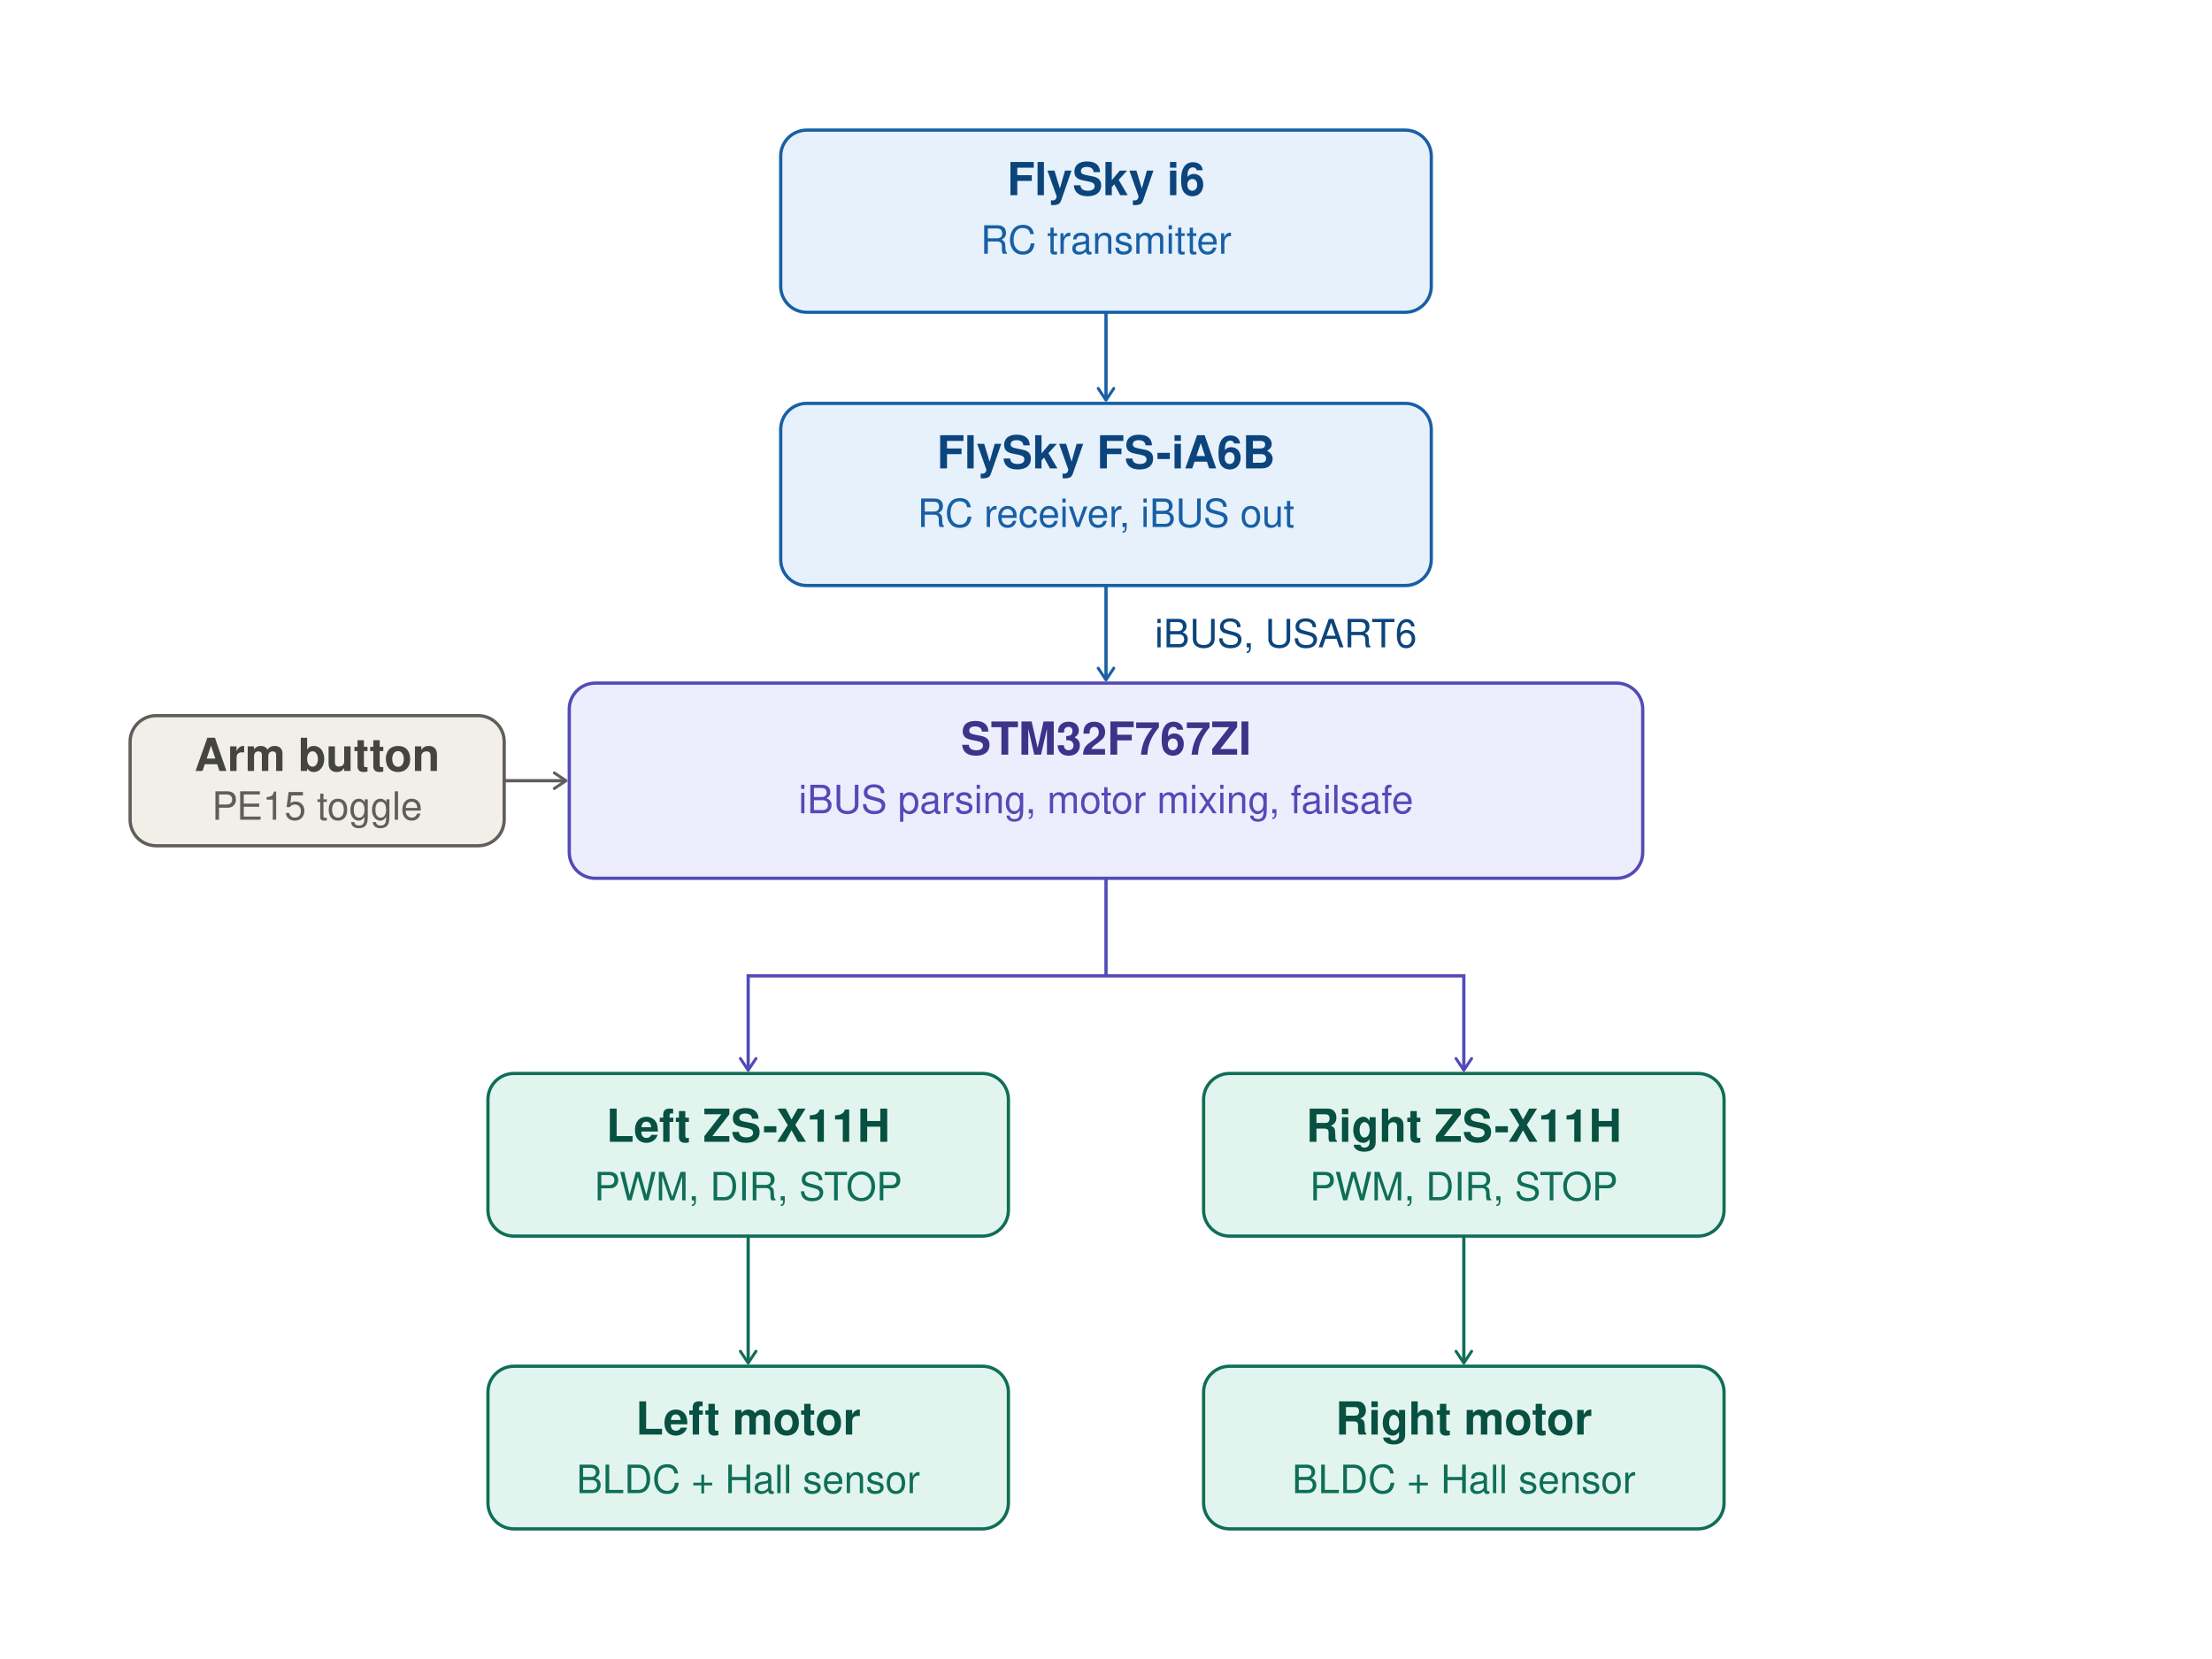
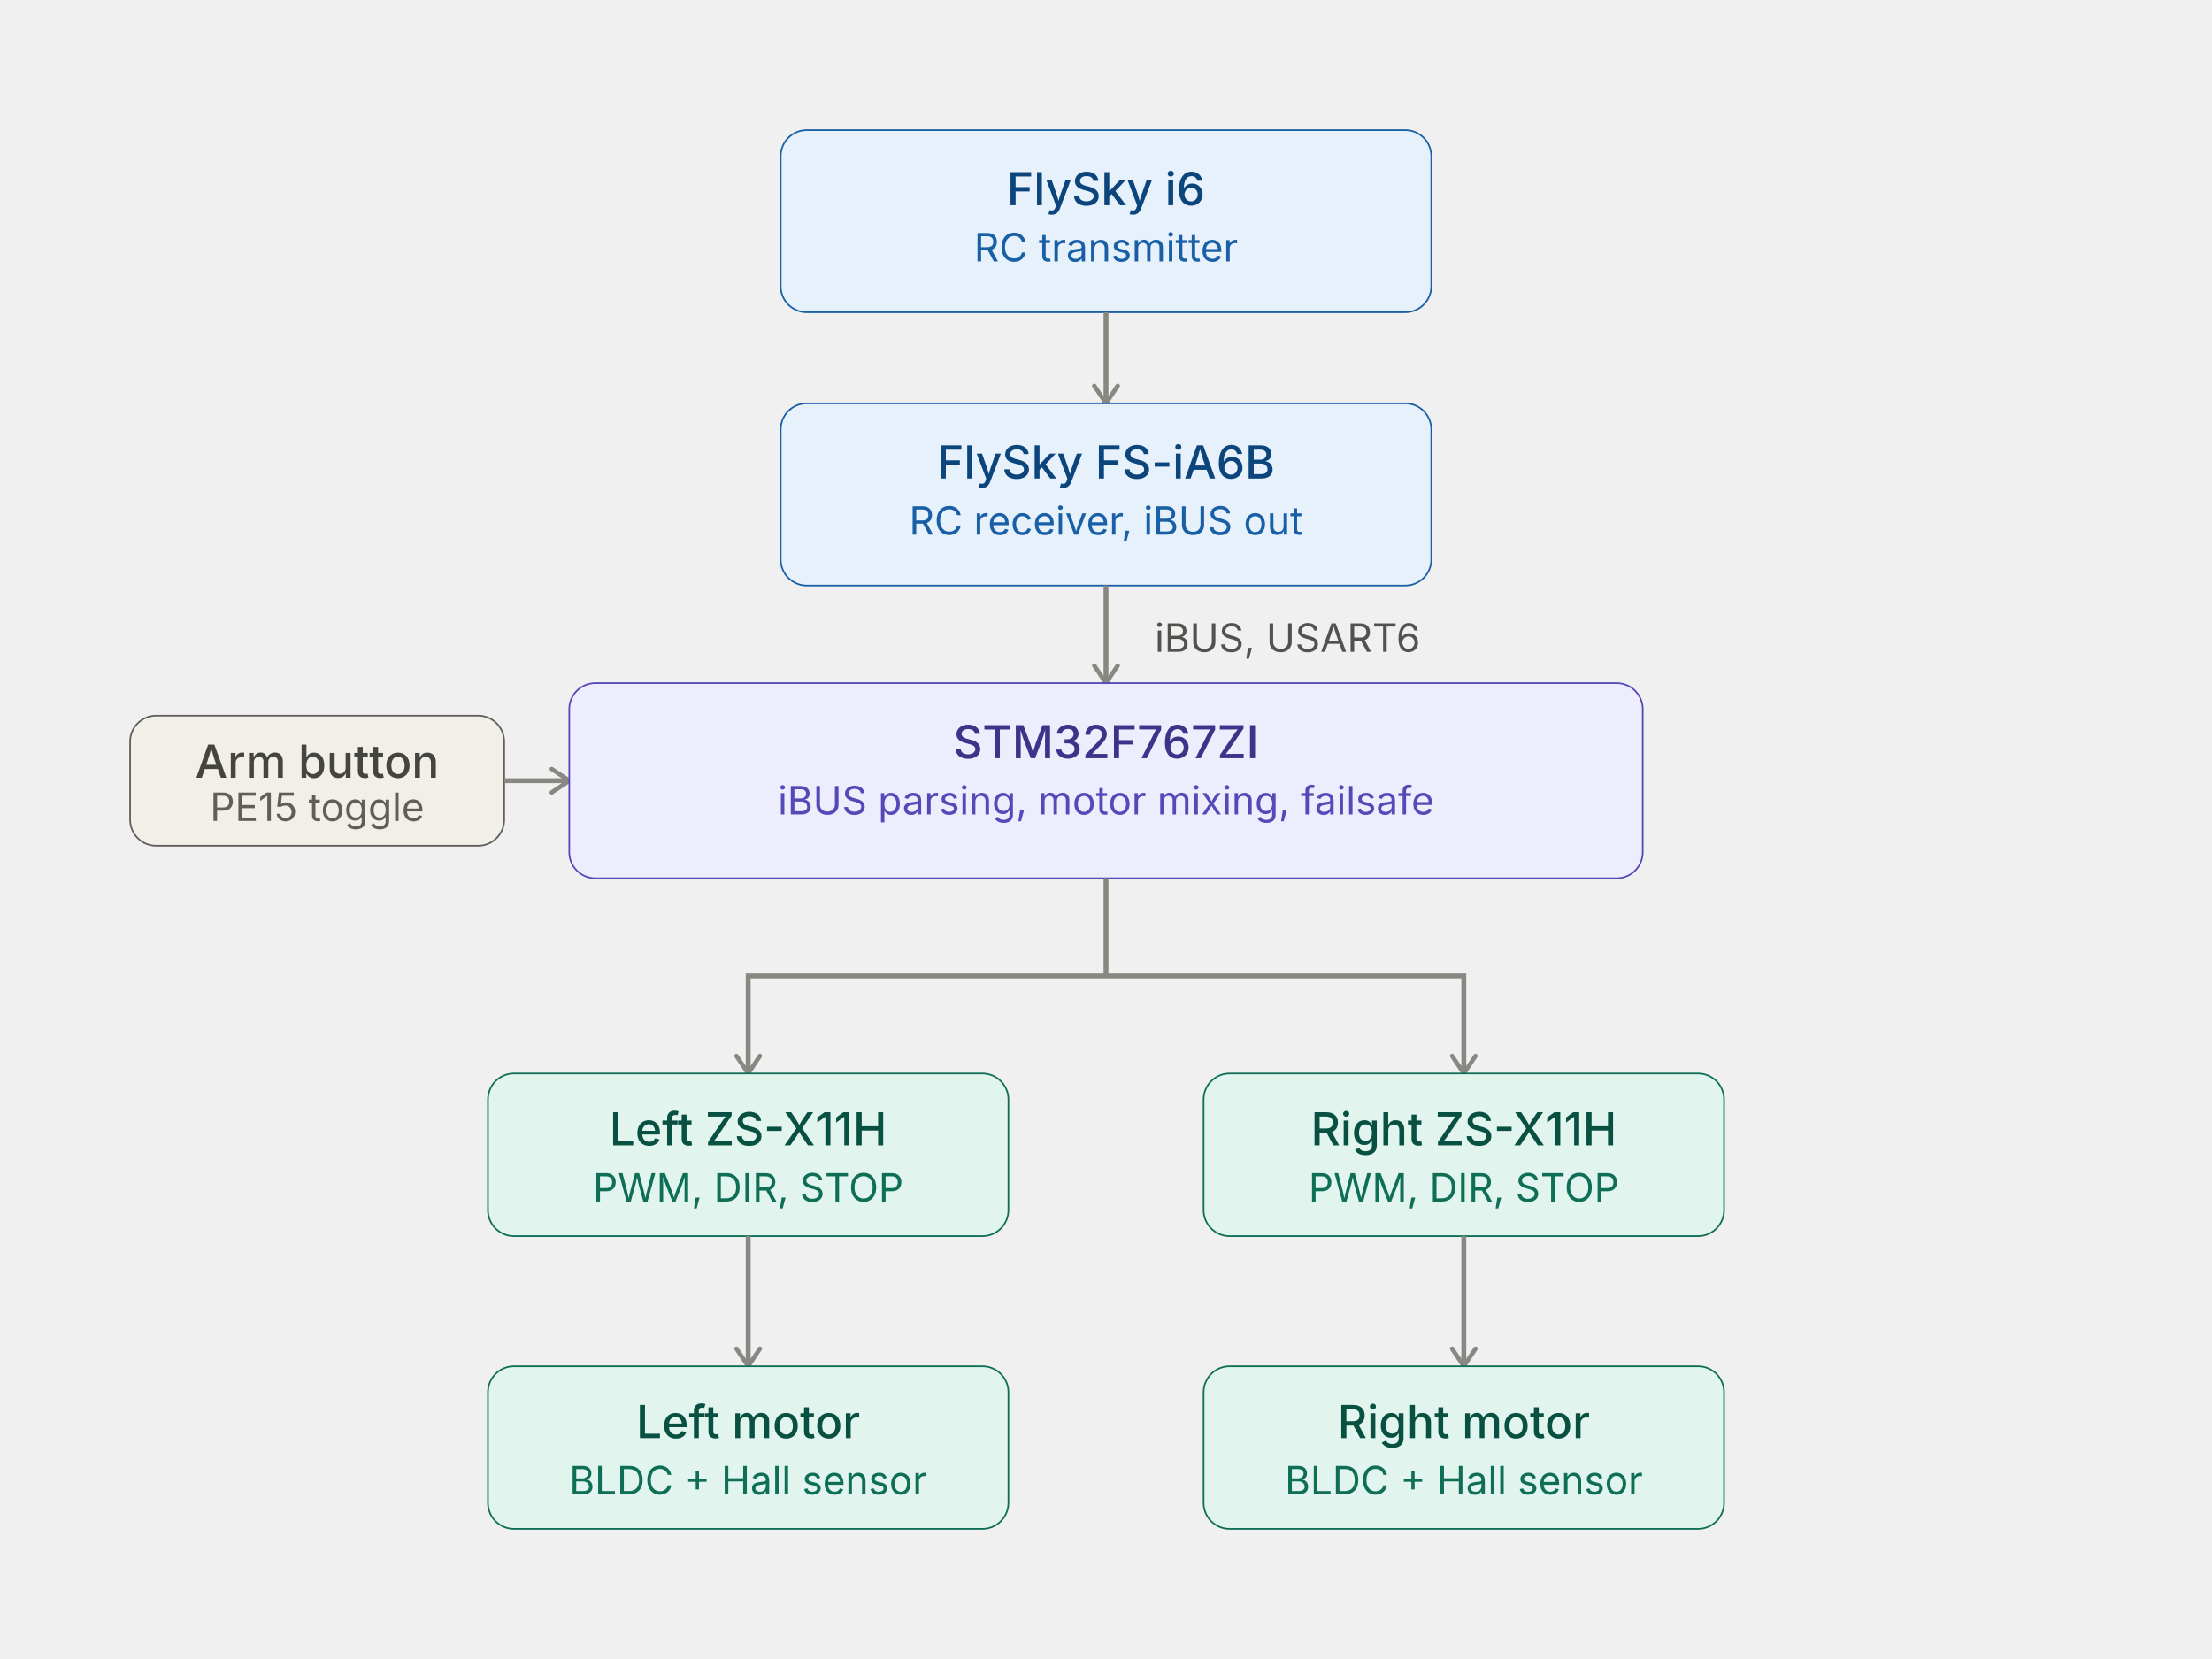
- <svg xmlns="http://www.w3.org/2000/svg" width="680" height="510" viewBox="0 0 680 510" font-family="Helvetica, Arial, sans-serif">
+ <svg xmlns="http://www.w3.org/2000/svg" width="100%" viewBox="0 0 680 510" role="img" style="">
  <defs>
    <marker id="arrow" viewBox="0 0 10 10" refX="8" refY="5" markerWidth="6" markerHeight="6" orient="auto-start-reverse">
-       <path d="M2 1L8 5L2 9" fill="none" stroke="#185FA5" stroke-width="1.5" stroke-linecap="round" stroke-linejoin="round" />
-     </marker>
-     <marker id="arrow-purple" viewBox="0 0 10 10" refX="8" refY="5" markerWidth="6" markerHeight="6" orient="auto-start-reverse">
-       <path d="M2 1L8 5L2 9" fill="none" stroke="#534AB7" stroke-width="1.5" stroke-linecap="round" stroke-linejoin="round" />
-     </marker>
-     <marker id="arrow-gray" viewBox="0 0 10 10" refX="8" refY="5" markerWidth="6" markerHeight="6" orient="auto-start-reverse">
-       <path d="M2 1L8 5L2 9" fill="none" stroke="#5F5E5A" stroke-width="1.5" stroke-linecap="round" stroke-linejoin="round" />
-     </marker>
-     <marker id="arrow-teal" viewBox="0 0 10 10" refX="8" refY="5" markerWidth="6" markerHeight="6" orient="auto-start-reverse">
-       <path d="M2 1L8 5L2 9" fill="none" stroke="#0F6E56" stroke-width="1.5" stroke-linecap="round" stroke-linejoin="round" />
+       <path d="M2 1L8 5L2 9" fill="none" stroke="context-stroke" stroke-width="1.5" stroke-linecap="round" stroke-linejoin="round" />
    </marker>
  </defs>
-   <rect x="0" y="0" width="680" height="510" fill="#ffffff" />
-   <rect x="240" y="40" width="200" height="56" rx="8" fill="#E6F1FB" stroke="#185FA5" stroke-width="1" />
-   <text x="340" y="60" text-anchor="middle" font-size="14" font-weight="600" fill="#0C447C">FlySky i6</text>
-   <text x="340" y="78" text-anchor="middle" font-size="12" fill="#185FA5">RC transmitter</text>
-   <line x1="340" y1="96" x2="340" y2="123" stroke="#185FA5" stroke-width="1" marker-end="url(#arrow)" />
-   <rect x="240" y="124" width="200" height="56" rx="8" fill="#E6F1FB" stroke="#185FA5" stroke-width="1" />
-   <text x="340" y="144" text-anchor="middle" font-size="14" font-weight="600" fill="#0C447C">FlySky FS-iA6B</text>
-   <text x="340" y="162" text-anchor="middle" font-size="12" fill="#185FA5">RC receiver, iBUS out</text>
-   <line x1="340" y1="180" x2="340" y2="209" stroke="#185FA5" stroke-width="1" marker-end="url(#arrow)" />
-   <text x="355" y="199" font-size="12" fill="#0C447C">iBUS, USART6</text>
-   <rect x="40" y="220" width="115" height="40" rx="8" fill="#F1EFE8" stroke="#5F5E5A" stroke-width="1" />
-   <text x="97.5" y="237" text-anchor="middle" font-size="14" font-weight="600" fill="#444441">Arm button</text>
-   <text x="97.5" y="252" text-anchor="middle" font-size="12" fill="#5F5E5A">PE15 toggle</text>
-   <line x1="155" y1="240" x2="174" y2="240" stroke="#5F5E5A" stroke-width="1" marker-end="url(#arrow-gray)" />
-   <rect x="175" y="210" width="330" height="60" rx="8" fill="#EEEDFE" stroke="#534AB7" stroke-width="1" />
-   <text x="340" y="232" text-anchor="middle" font-size="14" font-weight="600" fill="#3C3489">STM32F767ZI</text>
-   <text x="340" y="250" text-anchor="middle" font-size="12" fill="#534AB7">iBUS parsing, motor mixing, failsafe</text>
-   <line x1="340" y1="270" x2="340" y2="300" stroke="#534AB7" stroke-width="1" />
-   <path d="M340,300 L230,300 L230,329" fill="none" stroke="#534AB7" stroke-width="1" marker-end="url(#arrow-purple)" />
-   <path d="M340,300 L450,300 L450,329" fill="none" stroke="#534AB7" stroke-width="1" marker-end="url(#arrow-purple)" />
-   <rect x="150" y="330" width="160" height="50" rx="8" fill="#E1F5EE" stroke="#0F6E56" stroke-width="1" />
-   <text x="230" y="351" text-anchor="middle" font-size="14" font-weight="600" fill="#085041">Left ZS-X11H</text>
-   <text x="230" y="369" text-anchor="middle" font-size="12" fill="#0F6E56">PWM, DIR, STOP</text>
-   <rect x="370" y="330" width="160" height="50" rx="8" fill="#E1F5EE" stroke="#0F6E56" stroke-width="1" />
-   <text x="450" y="351" text-anchor="middle" font-size="14" font-weight="600" fill="#085041">Right ZS-X11H</text>
-   <text x="450" y="369" text-anchor="middle" font-size="12" fill="#0F6E56">PWM, DIR, STOP</text>
-   <line x1="230" y1="380" x2="230" y2="419" stroke="#0F6E56" stroke-width="1" marker-end="url(#arrow-teal)" />
-   <line x1="450" y1="380" x2="450" y2="419" stroke="#0F6E56" stroke-width="1" marker-end="url(#arrow-teal)" />
-   <rect x="150" y="420" width="160" height="50" rx="8" fill="#E1F5EE" stroke="#0F6E56" stroke-width="1" />
-   <text x="230" y="441" text-anchor="middle" font-size="14" font-weight="600" fill="#085041">Left motor</text>
-   <text x="230" y="459" text-anchor="middle" font-size="12" fill="#0F6E56">BLDC + Hall sensor</text>
-   <rect x="370" y="420" width="160" height="50" rx="8" fill="#E1F5EE" stroke="#0F6E56" stroke-width="1" />
-   <text x="450" y="441" text-anchor="middle" font-size="14" font-weight="600" fill="#085041">Right motor</text>
-   <text x="450" y="459" text-anchor="middle" font-size="12" fill="#0F6E56">BLDC + Hall sensor</text>
+   <g style="fill:rgb(0, 0, 0);stroke:none;color:rgb(11, 11, 11);stroke-width:1px;stroke-linecap:butt;stroke-linejoin:miter;opacity:1;font-family:&quot;anthropic-sans&quot;, -apple-system, BlinkMacSystemFont, &quot;Segoe UI&quot;, sans-serif;font-size:16px;font-weight:400;text-anchor:start;dominant-baseline:auto">
+     <rect x="240" y="40" width="200" height="56" rx="8" stroke-width="0.5" style="fill:rgb(230, 241, 251);stroke:rgb(24, 95, 165);color:rgb(11, 11, 11);stroke-width:0.5px;stroke-linecap:butt;stroke-linejoin:miter;opacity:1;font-family:&quot;anthropic-sans&quot;, -apple-system, BlinkMacSystemFont, &quot;Segoe UI&quot;, sans-serif;font-size:16px;font-weight:400;text-anchor:start;dominant-baseline:auto" />
+     <text x="340" y="58" text-anchor="middle" dominant-baseline="central" style="fill:rgb(12, 68, 124);stroke:none;color:rgb(11, 11, 11);stroke-width:1px;stroke-linecap:butt;stroke-linejoin:miter;opacity:1;font-family:&quot;anthropic-sans&quot;, -apple-system, BlinkMacSystemFont, &quot;Segoe UI&quot;, sans-serif;font-size:14px;font-weight:500;text-anchor:middle;dominant-baseline:central">FlySky i6</text>
+     <text x="340" y="76" text-anchor="middle" dominant-baseline="central" style="fill:rgb(24, 95, 165);stroke:none;color:rgb(11, 11, 11);stroke-width:1px;stroke-linecap:butt;stroke-linejoin:miter;opacity:1;font-family:&quot;anthropic-sans&quot;, -apple-system, BlinkMacSystemFont, &quot;Segoe UI&quot;, sans-serif;font-size:12px;font-weight:400;text-anchor:middle;dominant-baseline:central">RC transmitter</text>
+   </g>
+   <line x1="340" y1="96" x2="340" y2="124" marker-end="url(#arrow)" style="fill:none;stroke:rgb(137, 135, 129);color:rgb(11, 11, 11);stroke-width:1.5px;stroke-linecap:butt;stroke-linejoin:miter;opacity:1;font-family:&quot;anthropic-sans&quot;, -apple-system, BlinkMacSystemFont, &quot;Segoe UI&quot;, sans-serif;font-size:16px;font-weight:400;text-anchor:start;dominant-baseline:auto" />
+   <g style="fill:rgb(0, 0, 0);stroke:none;color:rgb(11, 11, 11);stroke-width:1px;stroke-linecap:butt;stroke-linejoin:miter;opacity:1;font-family:&quot;anthropic-sans&quot;, -apple-system, BlinkMacSystemFont, &quot;Segoe UI&quot;, sans-serif;font-size:16px;font-weight:400;text-anchor:start;dominant-baseline:auto">
+     <rect x="240" y="124" width="200" height="56" rx="8" stroke-width="0.5" style="fill:rgb(230, 241, 251);stroke:rgb(24, 95, 165);color:rgb(11, 11, 11);stroke-width:0.5px;stroke-linecap:butt;stroke-linejoin:miter;opacity:1;font-family:&quot;anthropic-sans&quot;, -apple-system, BlinkMacSystemFont, &quot;Segoe UI&quot;, sans-serif;font-size:16px;font-weight:400;text-anchor:start;dominant-baseline:auto" />
+     <text x="340" y="142" text-anchor="middle" dominant-baseline="central" style="fill:rgb(12, 68, 124);stroke:none;color:rgb(11, 11, 11);stroke-width:1px;stroke-linecap:butt;stroke-linejoin:miter;opacity:1;font-family:&quot;anthropic-sans&quot;, -apple-system, BlinkMacSystemFont, &quot;Segoe UI&quot;, sans-serif;font-size:14px;font-weight:500;text-anchor:middle;dominant-baseline:central">FlySky FS-iA6B</text>
+     <text x="340" y="160" text-anchor="middle" dominant-baseline="central" style="fill:rgb(24, 95, 165);stroke:none;color:rgb(11, 11, 11);stroke-width:1px;stroke-linecap:butt;stroke-linejoin:miter;opacity:1;font-family:&quot;anthropic-sans&quot;, -apple-system, BlinkMacSystemFont, &quot;Segoe UI&quot;, sans-serif;font-size:12px;font-weight:400;text-anchor:middle;dominant-baseline:central">RC receiver, iBUS out</text>
+   </g>
+   <line x1="340" y1="180" x2="340" y2="210" marker-end="url(#arrow)" style="fill:none;stroke:rgb(137, 135, 129);color:rgb(11, 11, 11);stroke-width:1.5px;stroke-linecap:butt;stroke-linejoin:miter;opacity:1;font-family:&quot;anthropic-sans&quot;, -apple-system, BlinkMacSystemFont, &quot;Segoe UI&quot;, sans-serif;font-size:16px;font-weight:400;text-anchor:start;dominant-baseline:auto" />
+   <text x="355" y="196" dominant-baseline="central" style="fill:rgb(82, 81, 78);stroke:none;color:rgb(11, 11, 11);stroke-width:1px;stroke-linecap:butt;stroke-linejoin:miter;opacity:1;font-family:&quot;anthropic-sans&quot;, -apple-system, BlinkMacSystemFont, &quot;Segoe UI&quot;, sans-serif;font-size:12px;font-weight:400;text-anchor:start;dominant-baseline:central">iBUS, USART6</text>
+   <g style="fill:rgb(0, 0, 0);stroke:none;color:rgb(11, 11, 11);stroke-width:1px;stroke-linecap:butt;stroke-linejoin:miter;opacity:1;font-family:&quot;anthropic-sans&quot;, -apple-system, BlinkMacSystemFont, &quot;Segoe UI&quot;, sans-serif;font-size:16px;font-weight:400;text-anchor:start;dominant-baseline:auto">
+     <rect x="40" y="220" width="115" height="40" rx="8" stroke-width="0.5" style="fill:rgb(241, 239, 232);stroke:rgb(95, 94, 90);color:rgb(11, 11, 11);stroke-width:0.5px;stroke-linecap:butt;stroke-linejoin:miter;opacity:1;font-family:&quot;anthropic-sans&quot;, -apple-system, BlinkMacSystemFont, &quot;Segoe UI&quot;, sans-serif;font-size:16px;font-weight:400;text-anchor:start;dominant-baseline:auto" />
+     <text x="97.5" y="234" text-anchor="middle" dominant-baseline="central" style="fill:rgb(68, 68, 65);stroke:none;color:rgb(11, 11, 11);stroke-width:1px;stroke-linecap:butt;stroke-linejoin:miter;opacity:1;font-family:&quot;anthropic-sans&quot;, -apple-system, BlinkMacSystemFont, &quot;Segoe UI&quot;, sans-serif;font-size:14px;font-weight:500;text-anchor:middle;dominant-baseline:central">Arm button</text>
+     <text x="97.5" y="248" text-anchor="middle" dominant-baseline="central" style="fill:rgb(95, 94, 90);stroke:none;color:rgb(11, 11, 11);stroke-width:1px;stroke-linecap:butt;stroke-linejoin:miter;opacity:1;font-family:&quot;anthropic-sans&quot;, -apple-system, BlinkMacSystemFont, &quot;Segoe UI&quot;, sans-serif;font-size:12px;font-weight:400;text-anchor:middle;dominant-baseline:central">PE15 toggle</text>
+   </g>
+   <line x1="155" y1="240" x2="175" y2="240" marker-end="url(#arrow)" style="fill:none;stroke:rgb(137, 135, 129);color:rgb(11, 11, 11);stroke-width:1.5px;stroke-linecap:butt;stroke-linejoin:miter;opacity:1;font-family:&quot;anthropic-sans&quot;, -apple-system, BlinkMacSystemFont, &quot;Segoe UI&quot;, sans-serif;font-size:16px;font-weight:400;text-anchor:start;dominant-baseline:auto" />
+   <g style="fill:rgb(0, 0, 0);stroke:none;color:rgb(11, 11, 11);stroke-width:1px;stroke-linecap:butt;stroke-linejoin:miter;opacity:1;font-family:&quot;anthropic-sans&quot;, -apple-system, BlinkMacSystemFont, &quot;Segoe UI&quot;, sans-serif;font-size:16px;font-weight:400;text-anchor:start;dominant-baseline:auto">
+     <rect x="175" y="210" width="330" height="60" rx="8" stroke-width="0.5" style="fill:rgb(238, 237, 254);stroke:rgb(83, 74, 183);color:rgb(11, 11, 11);stroke-width:0.5px;stroke-linecap:butt;stroke-linejoin:miter;opacity:1;font-family:&quot;anthropic-sans&quot;, -apple-system, BlinkMacSystemFont, &quot;Segoe UI&quot;, sans-serif;font-size:16px;font-weight:400;text-anchor:start;dominant-baseline:auto" />
+     <text x="340" y="228" text-anchor="middle" dominant-baseline="central" style="fill:rgb(60, 52, 137);stroke:none;color:rgb(11, 11, 11);stroke-width:1px;stroke-linecap:butt;stroke-linejoin:miter;opacity:1;font-family:&quot;anthropic-sans&quot;, -apple-system, BlinkMacSystemFont, &quot;Segoe UI&quot;, sans-serif;font-size:14px;font-weight:500;text-anchor:middle;dominant-baseline:central">STM32F767ZI</text>
+     <text x="340" y="246" text-anchor="middle" dominant-baseline="central" style="fill:rgb(83, 74, 183);stroke:none;color:rgb(11, 11, 11);stroke-width:1px;stroke-linecap:butt;stroke-linejoin:miter;opacity:1;font-family:&quot;anthropic-sans&quot;, -apple-system, BlinkMacSystemFont, &quot;Segoe UI&quot;, sans-serif;font-size:12px;font-weight:400;text-anchor:middle;dominant-baseline:central">iBUS parsing, motor mixing, failsafe</text>
+   </g>
+   <line x1="340" y1="270" x2="340" y2="300" style="fill:none;stroke:rgb(137, 135, 129);color:rgb(11, 11, 11);stroke-width:1.5px;stroke-linecap:butt;stroke-linejoin:miter;opacity:1;font-family:&quot;anthropic-sans&quot;, -apple-system, BlinkMacSystemFont, &quot;Segoe UI&quot;, sans-serif;font-size:16px;font-weight:400;text-anchor:start;dominant-baseline:auto" />
+   <path d="M340,300 L230,300 L230,330" fill="none" marker-end="url(#arrow)" style="fill:none;stroke:rgb(137, 135, 129);color:rgb(11, 11, 11);stroke-width:1.5px;stroke-linecap:butt;stroke-linejoin:miter;opacity:1;font-family:&quot;anthropic-sans&quot;, -apple-system, BlinkMacSystemFont, &quot;Segoe UI&quot;, sans-serif;font-size:16px;font-weight:400;text-anchor:start;dominant-baseline:auto" />
+   <path d="M340,300 L450,300 L450,330" fill="none" marker-end="url(#arrow)" style="fill:none;stroke:rgb(137, 135, 129);color:rgb(11, 11, 11);stroke-width:1.5px;stroke-linecap:butt;stroke-linejoin:miter;opacity:1;font-family:&quot;anthropic-sans&quot;, -apple-system, BlinkMacSystemFont, &quot;Segoe UI&quot;, sans-serif;font-size:16px;font-weight:400;text-anchor:start;dominant-baseline:auto" />
+   <g style="fill:rgb(0, 0, 0);stroke:none;color:rgb(11, 11, 11);stroke-width:1px;stroke-linecap:butt;stroke-linejoin:miter;opacity:1;font-family:&quot;anthropic-sans&quot;, -apple-system, BlinkMacSystemFont, &quot;Segoe UI&quot;, sans-serif;font-size:16px;font-weight:400;text-anchor:start;dominant-baseline:auto">
+     <rect x="150" y="330" width="160" height="50" rx="8" stroke-width="0.5" style="fill:rgb(225, 245, 238);stroke:rgb(15, 110, 86);color:rgb(11, 11, 11);stroke-width:0.5px;stroke-linecap:butt;stroke-linejoin:miter;opacity:1;font-family:&quot;anthropic-sans&quot;, -apple-system, BlinkMacSystemFont, &quot;Segoe UI&quot;, sans-serif;font-size:16px;font-weight:400;text-anchor:start;dominant-baseline:auto" />
+     <text x="230" y="347" text-anchor="middle" dominant-baseline="central" style="fill:rgb(8, 80, 65);stroke:none;color:rgb(11, 11, 11);stroke-width:1px;stroke-linecap:butt;stroke-linejoin:miter;opacity:1;font-family:&quot;anthropic-sans&quot;, -apple-system, BlinkMacSystemFont, &quot;Segoe UI&quot;, sans-serif;font-size:14px;font-weight:500;text-anchor:middle;dominant-baseline:central">Left ZS-X11H</text>
+     <text x="230" y="365" text-anchor="middle" dominant-baseline="central" style="fill:rgb(15, 110, 86);stroke:none;color:rgb(11, 11, 11);stroke-width:1px;stroke-linecap:butt;stroke-linejoin:miter;opacity:1;font-family:&quot;anthropic-sans&quot;, -apple-system, BlinkMacSystemFont, &quot;Segoe UI&quot;, sans-serif;font-size:12px;font-weight:400;text-anchor:middle;dominant-baseline:central">PWM, DIR, STOP</text>
+   </g>
+   <g style="fill:rgb(0, 0, 0);stroke:none;color:rgb(11, 11, 11);stroke-width:1px;stroke-linecap:butt;stroke-linejoin:miter;opacity:1;font-family:&quot;anthropic-sans&quot;, -apple-system, BlinkMacSystemFont, &quot;Segoe UI&quot;, sans-serif;font-size:16px;font-weight:400;text-anchor:start;dominant-baseline:auto">
+     <rect x="370" y="330" width="160" height="50" rx="8" stroke-width="0.5" style="fill:rgb(225, 245, 238);stroke:rgb(15, 110, 86);color:rgb(11, 11, 11);stroke-width:0.5px;stroke-linecap:butt;stroke-linejoin:miter;opacity:1;font-family:&quot;anthropic-sans&quot;, -apple-system, BlinkMacSystemFont, &quot;Segoe UI&quot;, sans-serif;font-size:16px;font-weight:400;text-anchor:start;dominant-baseline:auto" />
+     <text x="450" y="347" text-anchor="middle" dominant-baseline="central" style="fill:rgb(8, 80, 65);stroke:none;color:rgb(11, 11, 11);stroke-width:1px;stroke-linecap:butt;stroke-linejoin:miter;opacity:1;font-family:&quot;anthropic-sans&quot;, -apple-system, BlinkMacSystemFont, &quot;Segoe UI&quot;, sans-serif;font-size:14px;font-weight:500;text-anchor:middle;dominant-baseline:central">Right ZS-X11H</text>
+     <text x="450" y="365" text-anchor="middle" dominant-baseline="central" style="fill:rgb(15, 110, 86);stroke:none;color:rgb(11, 11, 11);stroke-width:1px;stroke-linecap:butt;stroke-linejoin:miter;opacity:1;font-family:&quot;anthropic-sans&quot;, -apple-system, BlinkMacSystemFont, &quot;Segoe UI&quot;, sans-serif;font-size:12px;font-weight:400;text-anchor:middle;dominant-baseline:central">PWM, DIR, STOP</text>
+   </g>
+   <line x1="230" y1="380" x2="230" y2="420" marker-end="url(#arrow)" style="fill:none;stroke:rgb(137, 135, 129);color:rgb(11, 11, 11);stroke-width:1.5px;stroke-linecap:butt;stroke-linejoin:miter;opacity:1;font-family:&quot;anthropic-sans&quot;, -apple-system, BlinkMacSystemFont, &quot;Segoe UI&quot;, sans-serif;font-size:16px;font-weight:400;text-anchor:start;dominant-baseline:auto" />
+   <line x1="450" y1="380" x2="450" y2="420" marker-end="url(#arrow)" style="fill:none;stroke:rgb(137, 135, 129);color:rgb(11, 11, 11);stroke-width:1.5px;stroke-linecap:butt;stroke-linejoin:miter;opacity:1;font-family:&quot;anthropic-sans&quot;, -apple-system, BlinkMacSystemFont, &quot;Segoe UI&quot;, sans-serif;font-size:16px;font-weight:400;text-anchor:start;dominant-baseline:auto" />
+   <g style="fill:rgb(0, 0, 0);stroke:none;color:rgb(11, 11, 11);stroke-width:1px;stroke-linecap:butt;stroke-linejoin:miter;opacity:1;font-family:&quot;anthropic-sans&quot;, -apple-system, BlinkMacSystemFont, &quot;Segoe UI&quot;, sans-serif;font-size:16px;font-weight:400;text-anchor:start;dominant-baseline:auto">
+     <rect x="150" y="420" width="160" height="50" rx="8" stroke-width="0.5" style="fill:rgb(225, 245, 238);stroke:rgb(15, 110, 86);color:rgb(11, 11, 11);stroke-width:0.5px;stroke-linecap:butt;stroke-linejoin:miter;opacity:1;font-family:&quot;anthropic-sans&quot;, -apple-system, BlinkMacSystemFont, &quot;Segoe UI&quot;, sans-serif;font-size:16px;font-weight:400;text-anchor:start;dominant-baseline:auto" />
+     <text x="230" y="437" text-anchor="middle" dominant-baseline="central" style="fill:rgb(8, 80, 65);stroke:none;color:rgb(11, 11, 11);stroke-width:1px;stroke-linecap:butt;stroke-linejoin:miter;opacity:1;font-family:&quot;anthropic-sans&quot;, -apple-system, BlinkMacSystemFont, &quot;Segoe UI&quot;, sans-serif;font-size:14px;font-weight:500;text-anchor:middle;dominant-baseline:central">Left motor</text>
+     <text x="230" y="455" text-anchor="middle" dominant-baseline="central" style="fill:rgb(15, 110, 86);stroke:none;color:rgb(11, 11, 11);stroke-width:1px;stroke-linecap:butt;stroke-linejoin:miter;opacity:1;font-family:&quot;anthropic-sans&quot;, -apple-system, BlinkMacSystemFont, &quot;Segoe UI&quot;, sans-serif;font-size:12px;font-weight:400;text-anchor:middle;dominant-baseline:central">BLDC + Hall sensor</text>
+   </g>
+   <g style="fill:rgb(0, 0, 0);stroke:none;color:rgb(11, 11, 11);stroke-width:1px;stroke-linecap:butt;stroke-linejoin:miter;opacity:1;font-family:&quot;anthropic-sans&quot;, -apple-system, BlinkMacSystemFont, &quot;Segoe UI&quot;, sans-serif;font-size:16px;font-weight:400;text-anchor:start;dominant-baseline:auto">
+     <rect x="370" y="420" width="160" height="50" rx="8" stroke-width="0.5" style="fill:rgb(225, 245, 238);stroke:rgb(15, 110, 86);color:rgb(11, 11, 11);stroke-width:0.5px;stroke-linecap:butt;stroke-linejoin:miter;opacity:1;font-family:&quot;anthropic-sans&quot;, -apple-system, BlinkMacSystemFont, &quot;Segoe UI&quot;, sans-serif;font-size:16px;font-weight:400;text-anchor:start;dominant-baseline:auto" />
+     <text x="450" y="437" text-anchor="middle" dominant-baseline="central" style="fill:rgb(8, 80, 65);stroke:none;color:rgb(11, 11, 11);stroke-width:1px;stroke-linecap:butt;stroke-linejoin:miter;opacity:1;font-family:&quot;anthropic-sans&quot;, -apple-system, BlinkMacSystemFont, &quot;Segoe UI&quot;, sans-serif;font-size:14px;font-weight:500;text-anchor:middle;dominant-baseline:central">Right motor</text>
+     <text x="450" y="455" text-anchor="middle" dominant-baseline="central" style="fill:rgb(15, 110, 86);stroke:none;color:rgb(11, 11, 11);stroke-width:1px;stroke-linecap:butt;stroke-linejoin:miter;opacity:1;font-family:&quot;anthropic-sans&quot;, -apple-system, BlinkMacSystemFont, &quot;Segoe UI&quot;, sans-serif;font-size:12px;font-weight:400;text-anchor:middle;dominant-baseline:central">BLDC + Hall sensor</text>
+   </g>
</svg>
